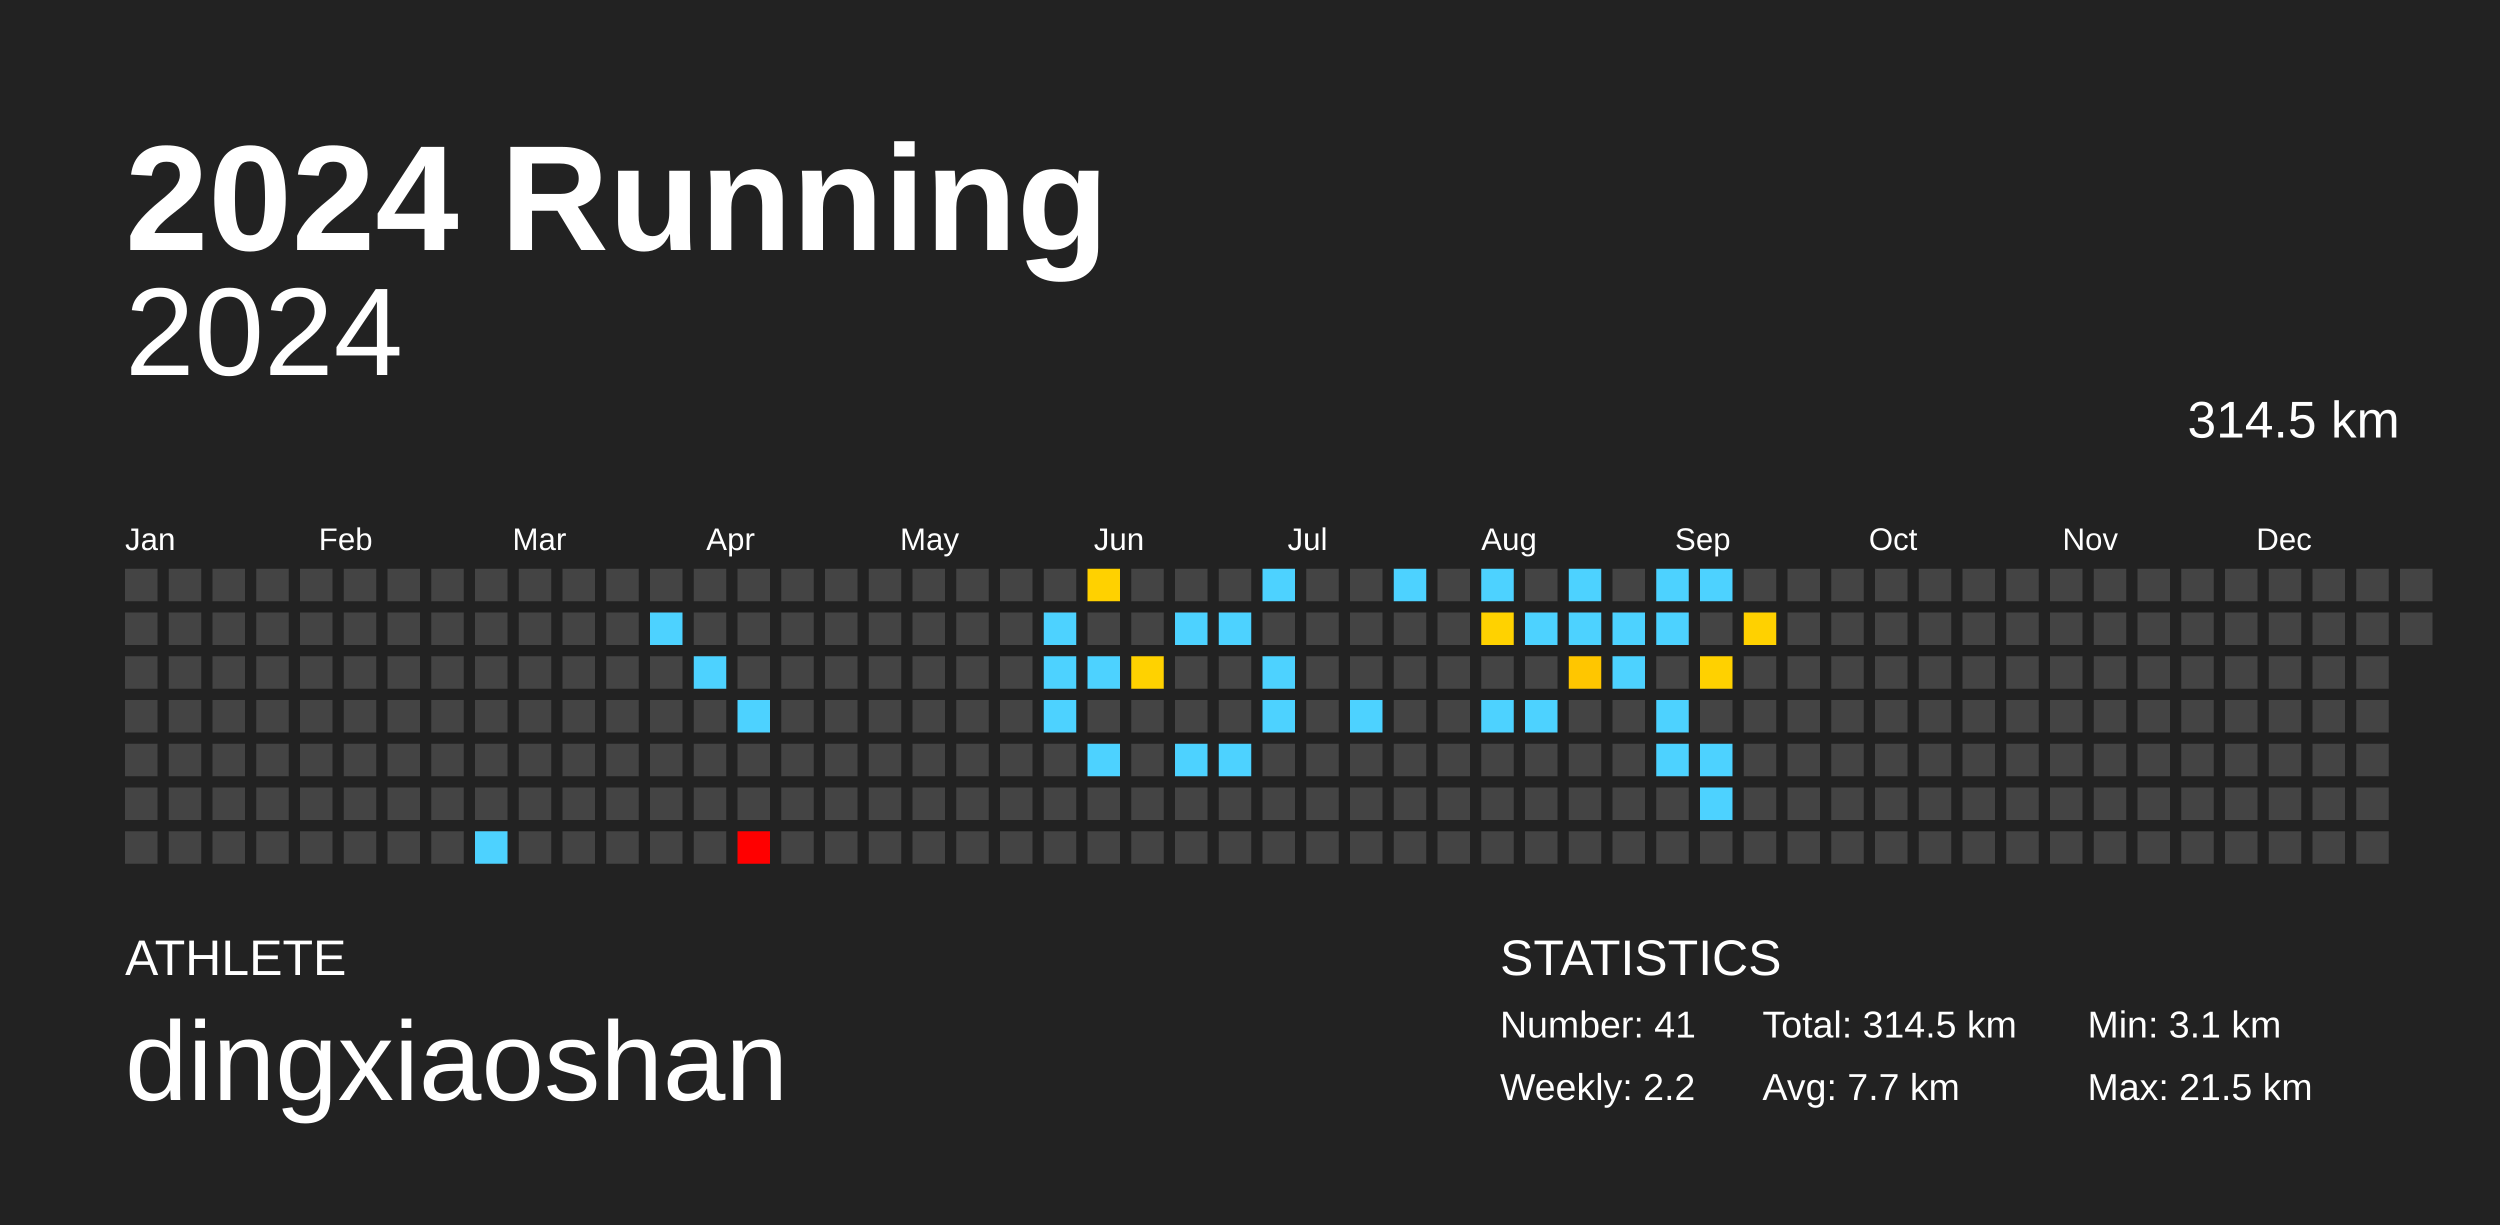
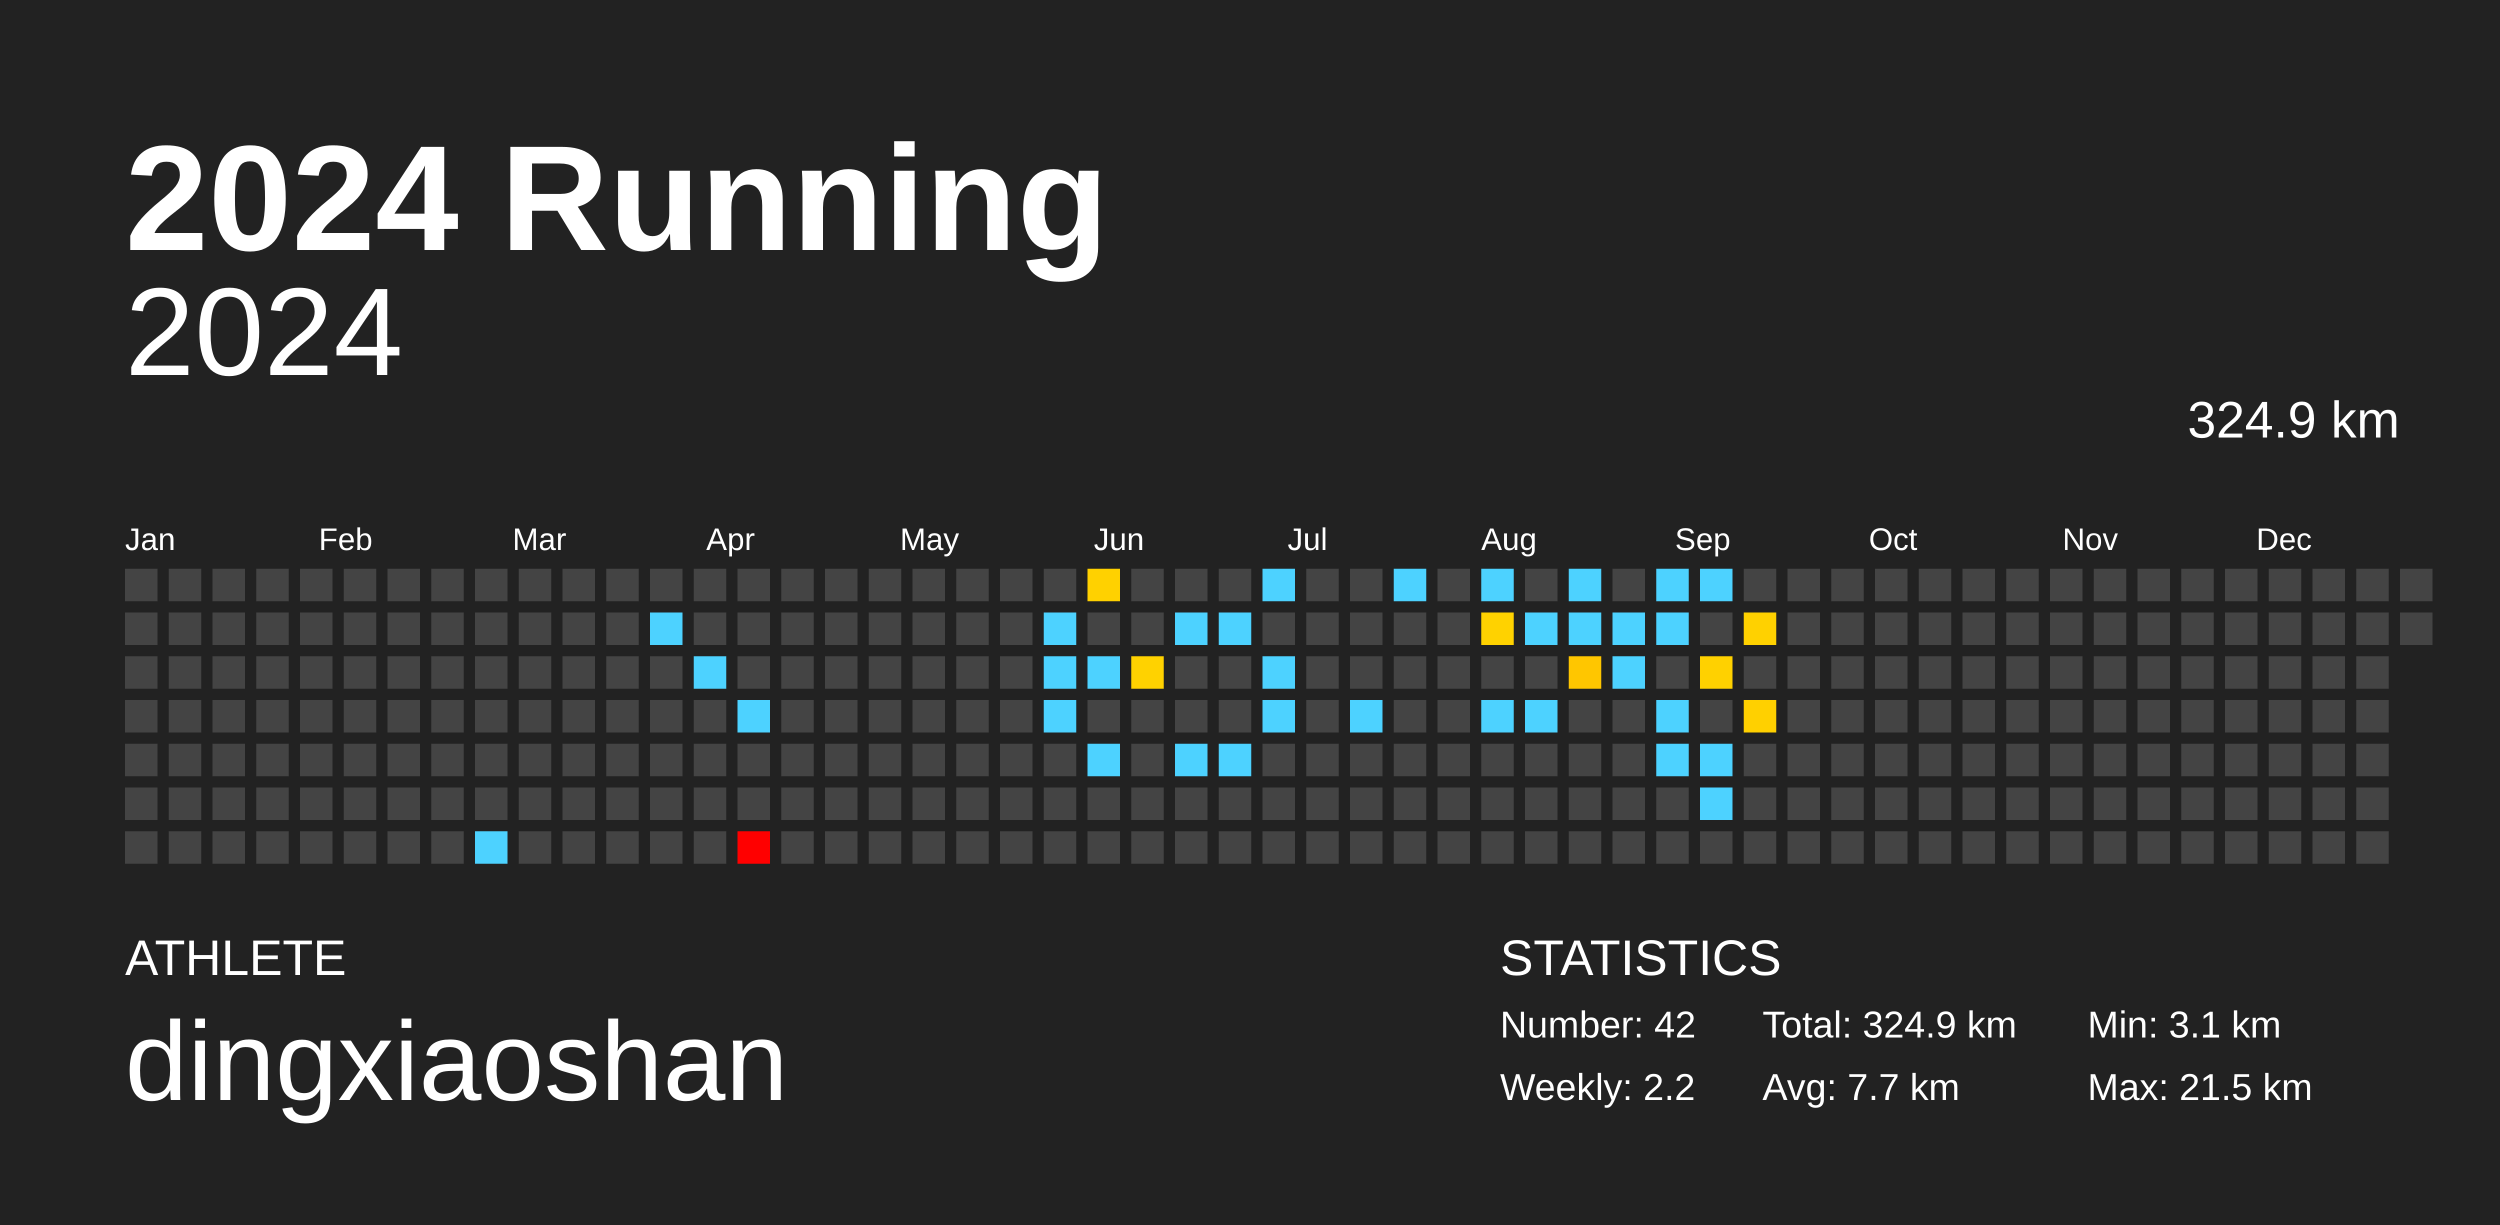
<svg xmlns="http://www.w3.org/2000/svg" baseProfile="full" height="98mm" version="1.1" viewBox="0,0,200,98" width="200mm">
  <defs />
  <rect fill="#222222" height="98" width="200" x="0" y="0" />
  <text fill="#FFFFFF" style="font-size:12px; font-family:Arial; font-weight:bold;" x="10" y="20">2024 Running</text>
  <text fill="#FFFFFF" style="font-size:4px; font-family:Arial" x="10" y="78">ATHLETE</text>
  <text fill="#FFFFFF" style="font-size:9px; font-family:Arial" x="10" y="88">dingxiaoshan</text>
  <text fill="#FFFFFF" style="font-size:4px; font-family:Arial" x="120" y="78">STATISTICS</text>
-   <text fill="#FFFFFF" style="font-size:3px; font-family:Arial" x="120" y="83">Number: 41</text>
+   <text fill="#FFFFFF" style="font-size:3px; font-family:Arial" x="120" y="83">Number: 42</text>
  <text fill="#FFFFFF" style="font-size:3px; font-family:Arial" x="120" y="88">Weekly: 2.2</text>
-   <text fill="#FFFFFF" style="font-size:3px; font-family:Arial" x="141" y="83">Total: 314.5 km</text>
+   <text fill="#FFFFFF" style="font-size:3px; font-family:Arial" x="141" y="83">Total: 324.9 km</text>
  <text fill="#FFFFFF" style="font-size:3px; font-family:Arial" x="141" y="88">Avg: 7.7 km</text>
  <text fill="#FFFFFF" style="font-size:3px; font-family:Arial" x="167" y="83">Min: 3.1 km</text>
  <text fill="#FFFFFF" style="font-size:3px; font-family:Arial" x="167" y="88">Max: 21.5 km</text>
  <text alignment-baseline="hanging" fill="#FFFFFF" style="font-size:10.0px; font-family:Arial;" x="10" y="30">2024</text>
-   <text alignment-baseline="hanging" fill="#FFFFFF" style="font-size:4.125px; font-family:Arial;" x="175" y="35">314.5 km</text>
+   <text alignment-baseline="hanging" fill="#FFFFFF" style="font-size:4.125px; font-family:Arial;" x="175" y="35">324.9 km</text>
  <text fill="#FFFFFF" style="font-size:2.5px; font-family:Arial" x="10.0" y="44">Jan</text>
  <text fill="#FFFFFF" style="font-size:2.5px; font-family:Arial" x="25.5" y="44">Feb</text>
  <text fill="#FFFFFF" style="font-size:2.5px; font-family:Arial" x="41.0" y="44">Mar</text>
  <text fill="#FFFFFF" style="font-size:2.5px; font-family:Arial" x="56.5" y="44">Apr</text>
  <text fill="#FFFFFF" style="font-size:2.5px; font-family:Arial" x="72.0" y="44">May</text>
  <text fill="#FFFFFF" style="font-size:2.5px; font-family:Arial" x="87.5" y="44">Jun</text>
  <text fill="#FFFFFF" style="font-size:2.5px; font-family:Arial" x="103.0" y="44">Jul</text>
  <text fill="#FFFFFF" style="font-size:2.5px; font-family:Arial" x="118.5" y="44">Aug</text>
  <text fill="#FFFFFF" style="font-size:2.5px; font-family:Arial" x="134.0" y="44">Sep</text>
  <text fill="#FFFFFF" style="font-size:2.5px; font-family:Arial" x="149.5" y="44">Oct</text>
  <text fill="#FFFFFF" style="font-size:2.5px; font-family:Arial" x="165.0" y="44">Nov</text>
  <text fill="#FFFFFF" style="font-size:2.5px; font-family:Arial" x="180.5" y="44">Dec</text>
  <rect fill="#444444" height="2.6" width="2.6" x="10.0" y="45.5" />
  <rect fill="#444444" height="2.6" width="2.6" x="10.0" y="49.0" />
  <rect fill="#444444" height="2.6" width="2.6" x="10.0" y="52.5" />
  <rect fill="#444444" height="2.6" width="2.6" x="10.0" y="56.0" />
  <rect fill="#444444" height="2.6" width="2.6" x="10.0" y="59.5" />
  <rect fill="#444444" height="2.6" width="2.6" x="10.0" y="63.0" />
  <rect fill="#444444" height="2.6" width="2.6" x="10.0" y="66.5" />
  <rect fill="#444444" height="2.6" width="2.6" x="13.5" y="45.5" />
  <rect fill="#444444" height="2.6" width="2.6" x="13.5" y="49.0" />
  <rect fill="#444444" height="2.6" width="2.6" x="13.5" y="52.5" />
  <rect fill="#444444" height="2.6" width="2.6" x="13.5" y="56.0" />
  <rect fill="#444444" height="2.6" width="2.6" x="13.5" y="59.5" />
  <rect fill="#444444" height="2.6" width="2.6" x="13.5" y="63.0" />
  <rect fill="#444444" height="2.6" width="2.6" x="13.5" y="66.5" />
  <rect fill="#444444" height="2.6" width="2.6" x="17.0" y="45.5" />
  <rect fill="#444444" height="2.6" width="2.6" x="17.0" y="49.0" />
  <rect fill="#444444" height="2.6" width="2.6" x="17.0" y="52.5" />
  <rect fill="#444444" height="2.6" width="2.6" x="17.0" y="56.0" />
  <rect fill="#444444" height="2.6" width="2.6" x="17.0" y="59.5" />
  <rect fill="#444444" height="2.6" width="2.6" x="17.0" y="63.0" />
  <rect fill="#444444" height="2.6" width="2.6" x="17.0" y="66.5" />
  <rect fill="#444444" height="2.6" width="2.6" x="20.5" y="45.5" />
  <rect fill="#444444" height="2.6" width="2.6" x="20.5" y="49.0" />
  <rect fill="#444444" height="2.6" width="2.6" x="20.5" y="52.5" />
  <rect fill="#444444" height="2.6" width="2.6" x="20.5" y="56.0" />
  <rect fill="#444444" height="2.6" width="2.6" x="20.5" y="59.5" />
  <rect fill="#444444" height="2.6" width="2.6" x="20.5" y="63.0" />
  <rect fill="#444444" height="2.6" width="2.6" x="20.5" y="66.5" />
  <rect fill="#444444" height="2.6" width="2.6" x="24.0" y="45.5" />
  <rect fill="#444444" height="2.6" width="2.6" x="24.0" y="49.0" />
  <rect fill="#444444" height="2.6" width="2.6" x="24.0" y="52.5" />
  <rect fill="#444444" height="2.6" width="2.6" x="24.0" y="56.0" />
  <rect fill="#444444" height="2.6" width="2.6" x="24.0" y="59.5" />
  <rect fill="#444444" height="2.6" width="2.6" x="24.0" y="63.0" />
  <rect fill="#444444" height="2.6" width="2.6" x="24.0" y="66.5" />
  <rect fill="#444444" height="2.6" width="2.6" x="27.5" y="45.5" />
  <rect fill="#444444" height="2.6" width="2.6" x="27.5" y="49.0" />
  <rect fill="#444444" height="2.6" width="2.6" x="27.5" y="52.5" />
  <rect fill="#444444" height="2.6" width="2.6" x="27.5" y="56.0" />
  <rect fill="#444444" height="2.6" width="2.6" x="27.5" y="59.5" />
  <rect fill="#444444" height="2.6" width="2.6" x="27.5" y="63.0" />
  <rect fill="#444444" height="2.6" width="2.6" x="27.5" y="66.5" />
  <rect fill="#444444" height="2.6" width="2.6" x="31.0" y="45.5" />
  <rect fill="#444444" height="2.6" width="2.6" x="31.0" y="49.0" />
  <rect fill="#444444" height="2.6" width="2.6" x="31.0" y="52.5" />
  <rect fill="#444444" height="2.6" width="2.6" x="31.0" y="56.0" />
  <rect fill="#444444" height="2.6" width="2.6" x="31.0" y="59.5" />
  <rect fill="#444444" height="2.6" width="2.6" x="31.0" y="63.0" />
  <rect fill="#444444" height="2.6" width="2.6" x="31.0" y="66.5" />
  <rect fill="#444444" height="2.6" width="2.6" x="34.5" y="45.5" />
  <rect fill="#444444" height="2.6" width="2.6" x="34.5" y="49.0" />
  <rect fill="#444444" height="2.6" width="2.6" x="34.5" y="52.5" />
  <rect fill="#444444" height="2.6" width="2.6" x="34.5" y="56.0" />
  <rect fill="#444444" height="2.6" width="2.6" x="34.5" y="59.5" />
  <rect fill="#444444" height="2.6" width="2.6" x="34.5" y="63.0" />
  <rect fill="#444444" height="2.6" width="2.6" x="34.5" y="66.5" />
  <rect fill="#444444" height="2.6" width="2.6" x="38.0" y="45.5" />
  <rect fill="#444444" height="2.6" width="2.6" x="38.0" y="49.0" />
  <rect fill="#444444" height="2.6" width="2.6" x="38.0" y="52.5" />
  <rect fill="#444444" height="2.6" width="2.6" x="38.0" y="56.0" />
  <rect fill="#444444" height="2.6" width="2.6" x="38.0" y="59.5" />
  <rect fill="#444444" height="2.6" width="2.6" x="38.0" y="63.0" />
  <rect fill="#4dd2ff" height="2.6" width="2.6" x="38.0" y="66.5" />
  <rect fill="#444444" height="2.6" width="2.6" x="41.5" y="45.5" />
  <rect fill="#444444" height="2.6" width="2.6" x="41.5" y="49.0" />
  <rect fill="#444444" height="2.6" width="2.6" x="41.5" y="52.5" />
  <rect fill="#444444" height="2.6" width="2.6" x="41.5" y="56.0" />
  <rect fill="#444444" height="2.6" width="2.6" x="41.5" y="59.5" />
  <rect fill="#444444" height="2.6" width="2.6" x="41.5" y="63.0" />
  <rect fill="#444444" height="2.6" width="2.6" x="41.5" y="66.5" />
  <rect fill="#444444" height="2.6" width="2.6" x="45.0" y="45.5" />
  <rect fill="#444444" height="2.6" width="2.6" x="45.0" y="49.0" />
  <rect fill="#444444" height="2.6" width="2.6" x="45.0" y="52.5" />
  <rect fill="#444444" height="2.6" width="2.6" x="45.0" y="56.0" />
  <rect fill="#444444" height="2.6" width="2.6" x="45.0" y="59.5" />
  <rect fill="#444444" height="2.6" width="2.6" x="45.0" y="63.0" />
  <rect fill="#444444" height="2.6" width="2.6" x="45.0" y="66.5" />
  <rect fill="#444444" height="2.6" width="2.6" x="48.5" y="45.5" />
  <rect fill="#444444" height="2.6" width="2.6" x="48.5" y="49.0" />
  <rect fill="#444444" height="2.6" width="2.6" x="48.5" y="52.5" />
  <rect fill="#444444" height="2.6" width="2.6" x="48.5" y="56.0" />
  <rect fill="#444444" height="2.6" width="2.6" x="48.5" y="59.5" />
  <rect fill="#444444" height="2.6" width="2.6" x="48.5" y="63.0" />
  <rect fill="#444444" height="2.6" width="2.6" x="48.5" y="66.5" />
  <rect fill="#444444" height="2.6" width="2.6" x="52.0" y="45.5" />
  <rect fill="#4dd2ff" height="2.6" width="2.6" x="52.0" y="49.0" />
  <rect fill="#444444" height="2.6" width="2.6" x="52.0" y="52.5" />
  <rect fill="#444444" height="2.6" width="2.6" x="52.0" y="56.0" />
  <rect fill="#444444" height="2.6" width="2.6" x="52.0" y="59.5" />
  <rect fill="#444444" height="2.6" width="2.6" x="52.0" y="63.0" />
  <rect fill="#444444" height="2.6" width="2.6" x="52.0" y="66.5" />
  <rect fill="#444444" height="2.6" width="2.6" x="55.5" y="45.5" />
  <rect fill="#444444" height="2.6" width="2.6" x="55.5" y="49.0" />
  <rect fill="#4dd2ff" height="2.6" width="2.6" x="55.5" y="52.5" />
  <rect fill="#444444" height="2.6" width="2.6" x="55.5" y="56.0" />
  <rect fill="#444444" height="2.6" width="2.6" x="55.5" y="59.5" />
  <rect fill="#444444" height="2.6" width="2.6" x="55.5" y="63.0" />
  <rect fill="#444444" height="2.6" width="2.6" x="55.5" y="66.5" />
  <rect fill="#444444" height="2.6" width="2.6" x="59.0" y="45.5" />
  <rect fill="#444444" height="2.6" width="2.6" x="59.0" y="49.0" />
  <rect fill="#444444" height="2.6" width="2.6" x="59.0" y="52.5" />
  <rect fill="#4dd2ff" height="2.6" width="2.6" x="59.0" y="56.0" />
  <rect fill="#444444" height="2.6" width="2.6" x="59.0" y="59.5" />
  <rect fill="#444444" height="2.6" width="2.6" x="59.0" y="63.0" />
  <rect fill="red" height="2.6" width="2.6" x="59.0" y="66.5" />
  <rect fill="#444444" height="2.6" width="2.6" x="62.5" y="45.5" />
  <rect fill="#444444" height="2.6" width="2.6" x="62.5" y="49.0" />
  <rect fill="#444444" height="2.6" width="2.6" x="62.5" y="52.5" />
  <rect fill="#444444" height="2.6" width="2.6" x="62.5" y="56.0" />
  <rect fill="#444444" height="2.6" width="2.6" x="62.5" y="59.5" />
  <rect fill="#444444" height="2.6" width="2.6" x="62.5" y="63.0" />
  <rect fill="#444444" height="2.6" width="2.6" x="62.5" y="66.5" />
  <rect fill="#444444" height="2.6" width="2.6" x="66.0" y="45.5" />
  <rect fill="#444444" height="2.6" width="2.6" x="66.0" y="49.0" />
  <rect fill="#444444" height="2.6" width="2.6" x="66.0" y="52.5" />
  <rect fill="#444444" height="2.6" width="2.6" x="66.0" y="56.0" />
  <rect fill="#444444" height="2.6" width="2.6" x="66.0" y="59.5" />
  <rect fill="#444444" height="2.6" width="2.6" x="66.0" y="63.0" />
  <rect fill="#444444" height="2.6" width="2.6" x="66.0" y="66.5" />
  <rect fill="#444444" height="2.6" width="2.6" x="69.5" y="45.5" />
  <rect fill="#444444" height="2.6" width="2.6" x="69.5" y="49.0" />
  <rect fill="#444444" height="2.6" width="2.6" x="69.5" y="52.5" />
  <rect fill="#444444" height="2.6" width="2.6" x="69.5" y="56.0" />
  <rect fill="#444444" height="2.6" width="2.6" x="69.5" y="59.5" />
  <rect fill="#444444" height="2.6" width="2.6" x="69.5" y="63.0" />
  <rect fill="#444444" height="2.6" width="2.6" x="69.5" y="66.5" />
  <rect fill="#444444" height="2.6" width="2.6" x="73.0" y="45.5" />
  <rect fill="#444444" height="2.6" width="2.6" x="73.0" y="49.0" />
  <rect fill="#444444" height="2.6" width="2.6" x="73.0" y="52.5" />
  <rect fill="#444444" height="2.6" width="2.6" x="73.0" y="56.0" />
  <rect fill="#444444" height="2.6" width="2.6" x="73.0" y="59.5" />
  <rect fill="#444444" height="2.6" width="2.6" x="73.0" y="63.0" />
  <rect fill="#444444" height="2.6" width="2.6" x="73.0" y="66.5" />
  <rect fill="#444444" height="2.6" width="2.6" x="76.5" y="45.5" />
  <rect fill="#444444" height="2.6" width="2.6" x="76.5" y="49.0" />
  <rect fill="#444444" height="2.6" width="2.6" x="76.5" y="52.5" />
  <rect fill="#444444" height="2.6" width="2.6" x="76.5" y="56.0" />
  <rect fill="#444444" height="2.6" width="2.6" x="76.5" y="59.5" />
  <rect fill="#444444" height="2.6" width="2.6" x="76.5" y="63.0" />
  <rect fill="#444444" height="2.6" width="2.6" x="76.5" y="66.5" />
  <rect fill="#444444" height="2.6" width="2.6" x="80.0" y="45.5" />
  <rect fill="#444444" height="2.6" width="2.6" x="80.0" y="49.0" />
  <rect fill="#444444" height="2.6" width="2.6" x="80.0" y="52.5" />
  <rect fill="#444444" height="2.6" width="2.6" x="80.0" y="56.0" />
  <rect fill="#444444" height="2.6" width="2.6" x="80.0" y="59.5" />
  <rect fill="#444444" height="2.6" width="2.6" x="80.0" y="63.0" />
  <rect fill="#444444" height="2.6" width="2.6" x="80.0" y="66.5" />
  <rect fill="#444444" height="2.6" width="2.6" x="83.5" y="45.5" />
  <rect fill="#4dd2ff" height="2.6" width="2.6" x="83.5" y="49.0" />
  <rect fill="#4dd2ff" height="2.6" width="2.6" x="83.5" y="52.5" />
  <rect fill="#4dd2ff" height="2.6" width="2.6" x="83.5" y="56.0" />
  <rect fill="#444444" height="2.6" width="2.6" x="83.5" y="59.5" />
  <rect fill="#444444" height="2.6" width="2.6" x="83.5" y="63.0" />
  <rect fill="#444444" height="2.6" width="2.6" x="83.5" y="66.5" />
  <rect fill="#ffd100" height="2.6" width="2.6" x="87.0" y="45.5" />
  <rect fill="#444444" height="2.6" width="2.6" x="87.0" y="49.0" />
  <rect fill="#4dd2ff" height="2.6" width="2.6" x="87.0" y="52.5" />
  <rect fill="#444444" height="2.6" width="2.6" x="87.0" y="56.0" />
  <rect fill="#4dd2ff" height="2.6" width="2.6" x="87.0" y="59.5" />
  <rect fill="#444444" height="2.6" width="2.6" x="87.0" y="63.0" />
  <rect fill="#444444" height="2.6" width="2.6" x="87.0" y="66.5" />
  <rect fill="#444444" height="2.6" width="2.6" x="90.5" y="45.5" />
  <rect fill="#444444" height="2.6" width="2.6" x="90.5" y="49.0" />
  <rect fill="#ffd200" height="2.6" width="2.6" x="90.5" y="52.5" />
  <rect fill="#444444" height="2.6" width="2.6" x="90.5" y="56.0" />
  <rect fill="#444444" height="2.6" width="2.6" x="90.5" y="59.5" />
  <rect fill="#444444" height="2.6" width="2.6" x="90.5" y="63.0" />
  <rect fill="#444444" height="2.6" width="2.6" x="90.5" y="66.5" />
  <rect fill="#444444" height="2.6" width="2.6" x="94.0" y="45.5" />
  <rect fill="#4dd2ff" height="2.6" width="2.6" x="94.0" y="49.0" />
  <rect fill="#444444" height="2.6" width="2.6" x="94.0" y="52.5" />
  <rect fill="#444444" height="2.6" width="2.6" x="94.0" y="56.0" />
  <rect fill="#4dd2ff" height="2.6" width="2.6" x="94.0" y="59.5" />
  <rect fill="#444444" height="2.6" width="2.6" x="94.0" y="63.0" />
  <rect fill="#444444" height="2.6" width="2.6" x="94.0" y="66.5" />
  <rect fill="#444444" height="2.6" width="2.6" x="97.5" y="45.5" />
  <rect fill="#4dd2ff" height="2.6" width="2.6" x="97.5" y="49.0" />
  <rect fill="#444444" height="2.6" width="2.6" x="97.5" y="52.5" />
  <rect fill="#444444" height="2.6" width="2.6" x="97.5" y="56.0" />
  <rect fill="#4dd2ff" height="2.6" width="2.6" x="97.5" y="59.5" />
  <rect fill="#444444" height="2.6" width="2.6" x="97.5" y="63.0" />
  <rect fill="#444444" height="2.6" width="2.6" x="97.5" y="66.5" />
  <rect fill="#4dd2ff" height="2.6" width="2.6" x="101.0" y="45.5" />
  <rect fill="#444444" height="2.6" width="2.6" x="101.0" y="49.0" />
  <rect fill="#4dd2ff" height="2.6" width="2.6" x="101.0" y="52.5" />
  <rect fill="#4dd2ff" height="2.6" width="2.6" x="101.0" y="56.0" />
  <rect fill="#444444" height="2.6" width="2.6" x="101.0" y="59.5" />
  <rect fill="#444444" height="2.6" width="2.6" x="101.0" y="63.0" />
  <rect fill="#444444" height="2.6" width="2.6" x="101.0" y="66.5" />
  <rect fill="#444444" height="2.6" width="2.6" x="104.5" y="45.5" />
  <rect fill="#444444" height="2.6" width="2.6" x="104.5" y="49.0" />
  <rect fill="#444444" height="2.6" width="2.6" x="104.5" y="52.5" />
  <rect fill="#444444" height="2.6" width="2.6" x="104.5" y="56.0" />
  <rect fill="#444444" height="2.6" width="2.6" x="104.5" y="59.5" />
  <rect fill="#444444" height="2.6" width="2.6" x="104.5" y="63.0" />
  <rect fill="#444444" height="2.6" width="2.6" x="104.5" y="66.5" />
  <rect fill="#444444" height="2.6" width="2.6" x="108.0" y="45.5" />
  <rect fill="#444444" height="2.6" width="2.6" x="108.0" y="49.0" />
  <rect fill="#444444" height="2.6" width="2.6" x="108.0" y="52.5" />
  <rect fill="#4dd2ff" height="2.6" width="2.6" x="108.0" y="56.0" />
  <rect fill="#444444" height="2.6" width="2.6" x="108.0" y="59.5" />
  <rect fill="#444444" height="2.6" width="2.6" x="108.0" y="63.0" />
  <rect fill="#444444" height="2.6" width="2.6" x="108.0" y="66.5" />
  <rect fill="#4dd2ff" height="2.6" width="2.6" x="111.5" y="45.5" />
  <rect fill="#444444" height="2.6" width="2.6" x="111.5" y="49.0" />
  <rect fill="#444444" height="2.6" width="2.6" x="111.5" y="52.5" />
  <rect fill="#444444" height="2.6" width="2.6" x="111.5" y="56.0" />
  <rect fill="#444444" height="2.6" width="2.6" x="111.5" y="59.5" />
  <rect fill="#444444" height="2.6" width="2.6" x="111.5" y="63.0" />
  <rect fill="#444444" height="2.6" width="2.6" x="111.5" y="66.5" />
  <rect fill="#444444" height="2.6" width="2.6" x="115.0" y="45.5" />
  <rect fill="#444444" height="2.6" width="2.6" x="115.0" y="49.0" />
  <rect fill="#444444" height="2.6" width="2.6" x="115.0" y="52.5" />
  <rect fill="#444444" height="2.6" width="2.6" x="115.0" y="56.0" />
  <rect fill="#444444" height="2.6" width="2.6" x="115.0" y="59.5" />
  <rect fill="#444444" height="2.6" width="2.6" x="115.0" y="63.0" />
  <rect fill="#444444" height="2.6" width="2.6" x="115.0" y="66.5" />
  <rect fill="#4dd2ff" height="2.6" width="2.6" x="118.5" y="45.5" />
  <rect fill="#ffd200" height="2.6" width="2.6" x="118.5" y="49.0" />
  <rect fill="#444444" height="2.6" width="2.6" x="118.5" y="52.5" />
  <rect fill="#4dd2ff" height="2.6" width="2.6" x="118.5" y="56.0" />
  <rect fill="#444444" height="2.6" width="2.6" x="118.5" y="59.5" />
  <rect fill="#444444" height="2.6" width="2.6" x="118.5" y="63.0" />
  <rect fill="#444444" height="2.6" width="2.6" x="118.5" y="66.5" />
  <rect fill="#444444" height="2.6" width="2.6" x="122.0" y="45.5" />
  <rect fill="#4dd2ff" height="2.6" width="2.6" x="122.0" y="49.0" />
  <rect fill="#444444" height="2.6" width="2.6" x="122.0" y="52.5" />
  <rect fill="#4dd2ff" height="2.6" width="2.6" x="122.0" y="56.0" />
  <rect fill="#444444" height="2.6" width="2.6" x="122.0" y="59.5" />
  <rect fill="#444444" height="2.6" width="2.6" x="122.0" y="63.0" />
  <rect fill="#444444" height="2.6" width="2.6" x="122.0" y="66.5" />
  <rect fill="#4dd2ff" height="2.6" width="2.6" x="125.5" y="45.5" />
  <rect fill="#4dd2ff" height="2.6" width="2.6" x="125.5" y="49.0" />
  <rect fill="#ffc600" height="2.6" width="2.6" x="125.5" y="52.5" />
  <rect fill="#444444" height="2.6" width="2.6" x="125.5" y="56.0" />
  <rect fill="#444444" height="2.6" width="2.6" x="125.5" y="59.5" />
  <rect fill="#444444" height="2.6" width="2.6" x="125.5" y="63.0" />
  <rect fill="#444444" height="2.6" width="2.6" x="125.5" y="66.5" />
  <rect fill="#444444" height="2.6" width="2.6" x="129.0" y="45.5" />
  <rect fill="#4dd2ff" height="2.6" width="2.6" x="129.0" y="49.0" />
  <rect fill="#4dd2ff" height="2.6" width="2.6" x="129.0" y="52.5" />
  <rect fill="#444444" height="2.6" width="2.6" x="129.0" y="56.0" />
  <rect fill="#444444" height="2.6" width="2.6" x="129.0" y="59.5" />
  <rect fill="#444444" height="2.6" width="2.6" x="129.0" y="63.0" />
  <rect fill="#444444" height="2.6" width="2.6" x="129.0" y="66.5" />
  <rect fill="#4dd2ff" height="2.6" width="2.6" x="132.5" y="45.5" />
  <rect fill="#4dd2ff" height="2.6" width="2.6" x="132.5" y="49.0" />
  <rect fill="#444444" height="2.6" width="2.6" x="132.5" y="52.5" />
  <rect fill="#4dd2ff" height="2.6" width="2.6" x="132.5" y="56.0" />
  <rect fill="#4dd2ff" height="2.6" width="2.6" x="132.5" y="59.5" />
  <rect fill="#444444" height="2.6" width="2.6" x="132.5" y="63.0" />
  <rect fill="#444444" height="2.6" width="2.6" x="132.5" y="66.5" />
  <rect fill="#4dd2ff" height="2.6" width="2.6" x="136.0" y="45.5" />
  <rect fill="#444444" height="2.6" width="2.6" x="136.0" y="49.0" />
  <rect fill="#ffd100" height="2.6" width="2.6" x="136.0" y="52.5" />
  <rect fill="#444444" height="2.6" width="2.6" x="136.0" y="56.0" />
  <rect fill="#4dd2ff" height="2.6" width="2.6" x="136.0" y="59.5" />
  <rect fill="#4dd2ff" height="2.6" width="2.6" x="136.0" y="63.0" />
  <rect fill="#444444" height="2.6" width="2.6" x="136.0" y="66.5" />
  <rect fill="#444444" height="2.6" width="2.6" x="139.5" y="45.5" />
  <rect fill="#ffd100" height="2.6" width="2.6" x="139.5" y="49.0" />
  <rect fill="#444444" height="2.6" width="2.6" x="139.5" y="52.5" />
-   <rect fill="#444444" height="2.6" width="2.6" x="139.5" y="56.0" />
+   <rect fill="#ffd000" height="2.6" width="2.6" x="139.5" y="56.0" />
  <rect fill="#444444" height="2.6" width="2.6" x="139.5" y="59.5" />
  <rect fill="#444444" height="2.6" width="2.6" x="139.5" y="63.0" />
  <rect fill="#444444" height="2.6" width="2.6" x="139.5" y="66.5" />
  <rect fill="#444444" height="2.6" width="2.6" x="143.0" y="45.5" />
  <rect fill="#444444" height="2.6" width="2.6" x="143.0" y="49.0" />
  <rect fill="#444444" height="2.6" width="2.6" x="143.0" y="52.5" />
  <rect fill="#444444" height="2.6" width="2.6" x="143.0" y="56.0" />
  <rect fill="#444444" height="2.6" width="2.6" x="143.0" y="59.5" />
  <rect fill="#444444" height="2.6" width="2.6" x="143.0" y="63.0" />
  <rect fill="#444444" height="2.6" width="2.6" x="143.0" y="66.5" />
  <rect fill="#444444" height="2.6" width="2.6" x="146.5" y="45.5" />
  <rect fill="#444444" height="2.6" width="2.6" x="146.5" y="49.0" />
  <rect fill="#444444" height="2.6" width="2.6" x="146.5" y="52.5" />
  <rect fill="#444444" height="2.6" width="2.6" x="146.5" y="56.0" />
  <rect fill="#444444" height="2.6" width="2.6" x="146.5" y="59.5" />
  <rect fill="#444444" height="2.6" width="2.6" x="146.5" y="63.0" />
  <rect fill="#444444" height="2.6" width="2.6" x="146.5" y="66.5" />
  <rect fill="#444444" height="2.6" width="2.6" x="150.0" y="45.5" />
  <rect fill="#444444" height="2.6" width="2.6" x="150.0" y="49.0" />
  <rect fill="#444444" height="2.6" width="2.6" x="150.0" y="52.5" />
  <rect fill="#444444" height="2.6" width="2.6" x="150.0" y="56.0" />
  <rect fill="#444444" height="2.6" width="2.6" x="150.0" y="59.5" />
  <rect fill="#444444" height="2.6" width="2.6" x="150.0" y="63.0" />
  <rect fill="#444444" height="2.6" width="2.6" x="150.0" y="66.5" />
  <rect fill="#444444" height="2.6" width="2.6" x="153.5" y="45.5" />
  <rect fill="#444444" height="2.6" width="2.6" x="153.5" y="49.0" />
  <rect fill="#444444" height="2.6" width="2.6" x="153.5" y="52.5" />
  <rect fill="#444444" height="2.6" width="2.6" x="153.5" y="56.0" />
  <rect fill="#444444" height="2.6" width="2.6" x="153.5" y="59.5" />
  <rect fill="#444444" height="2.6" width="2.6" x="153.5" y="63.0" />
  <rect fill="#444444" height="2.6" width="2.6" x="153.5" y="66.5" />
  <rect fill="#444444" height="2.6" width="2.6" x="157.0" y="45.5" />
  <rect fill="#444444" height="2.6" width="2.6" x="157.0" y="49.0" />
  <rect fill="#444444" height="2.6" width="2.6" x="157.0" y="52.5" />
  <rect fill="#444444" height="2.6" width="2.6" x="157.0" y="56.0" />
  <rect fill="#444444" height="2.6" width="2.6" x="157.0" y="59.5" />
  <rect fill="#444444" height="2.6" width="2.6" x="157.0" y="63.0" />
  <rect fill="#444444" height="2.6" width="2.6" x="157.0" y="66.5" />
  <rect fill="#444444" height="2.6" width="2.6" x="160.5" y="45.5" />
  <rect fill="#444444" height="2.6" width="2.6" x="160.5" y="49.0" />
  <rect fill="#444444" height="2.6" width="2.6" x="160.5" y="52.5" />
  <rect fill="#444444" height="2.6" width="2.6" x="160.5" y="56.0" />
  <rect fill="#444444" height="2.6" width="2.6" x="160.5" y="59.5" />
  <rect fill="#444444" height="2.6" width="2.6" x="160.5" y="63.0" />
  <rect fill="#444444" height="2.6" width="2.6" x="160.5" y="66.5" />
  <rect fill="#444444" height="2.6" width="2.6" x="164.0" y="45.5" />
  <rect fill="#444444" height="2.6" width="2.6" x="164.0" y="49.0" />
  <rect fill="#444444" height="2.6" width="2.6" x="164.0" y="52.5" />
  <rect fill="#444444" height="2.6" width="2.6" x="164.0" y="56.0" />
  <rect fill="#444444" height="2.6" width="2.6" x="164.0" y="59.5" />
  <rect fill="#444444" height="2.6" width="2.6" x="164.0" y="63.0" />
  <rect fill="#444444" height="2.6" width="2.6" x="164.0" y="66.5" />
  <rect fill="#444444" height="2.6" width="2.6" x="167.5" y="45.5" />
  <rect fill="#444444" height="2.6" width="2.6" x="167.5" y="49.0" />
  <rect fill="#444444" height="2.6" width="2.6" x="167.5" y="52.5" />
  <rect fill="#444444" height="2.6" width="2.6" x="167.5" y="56.0" />
  <rect fill="#444444" height="2.6" width="2.6" x="167.5" y="59.5" />
  <rect fill="#444444" height="2.6" width="2.6" x="167.5" y="63.0" />
  <rect fill="#444444" height="2.6" width="2.6" x="167.5" y="66.5" />
  <rect fill="#444444" height="2.6" width="2.6" x="171.0" y="45.5" />
  <rect fill="#444444" height="2.6" width="2.6" x="171.0" y="49.0" />
  <rect fill="#444444" height="2.6" width="2.6" x="171.0" y="52.5" />
  <rect fill="#444444" height="2.6" width="2.6" x="171.0" y="56.0" />
  <rect fill="#444444" height="2.6" width="2.6" x="171.0" y="59.5" />
  <rect fill="#444444" height="2.6" width="2.6" x="171.0" y="63.0" />
  <rect fill="#444444" height="2.6" width="2.6" x="171.0" y="66.5" />
  <rect fill="#444444" height="2.6" width="2.6" x="174.5" y="45.5" />
  <rect fill="#444444" height="2.6" width="2.6" x="174.5" y="49.0" />
  <rect fill="#444444" height="2.6" width="2.6" x="174.5" y="52.5" />
  <rect fill="#444444" height="2.6" width="2.6" x="174.5" y="56.0" />
  <rect fill="#444444" height="2.6" width="2.6" x="174.5" y="59.5" />
  <rect fill="#444444" height="2.6" width="2.6" x="174.5" y="63.0" />
  <rect fill="#444444" height="2.6" width="2.6" x="174.5" y="66.5" />
  <rect fill="#444444" height="2.6" width="2.6" x="178.0" y="45.5" />
  <rect fill="#444444" height="2.6" width="2.6" x="178.0" y="49.0" />
  <rect fill="#444444" height="2.6" width="2.6" x="178.0" y="52.5" />
  <rect fill="#444444" height="2.6" width="2.6" x="178.0" y="56.0" />
  <rect fill="#444444" height="2.6" width="2.6" x="178.0" y="59.5" />
  <rect fill="#444444" height="2.6" width="2.6" x="178.0" y="63.0" />
  <rect fill="#444444" height="2.6" width="2.6" x="178.0" y="66.5" />
  <rect fill="#444444" height="2.6" width="2.6" x="181.5" y="45.5" />
  <rect fill="#444444" height="2.6" width="2.6" x="181.5" y="49.0" />
  <rect fill="#444444" height="2.6" width="2.6" x="181.5" y="52.5" />
  <rect fill="#444444" height="2.6" width="2.6" x="181.5" y="56.0" />
  <rect fill="#444444" height="2.6" width="2.6" x="181.5" y="59.5" />
  <rect fill="#444444" height="2.6" width="2.6" x="181.5" y="63.0" />
  <rect fill="#444444" height="2.6" width="2.6" x="181.5" y="66.5" />
  <rect fill="#444444" height="2.6" width="2.6" x="185.0" y="45.5" />
  <rect fill="#444444" height="2.6" width="2.6" x="185.0" y="49.0" />
  <rect fill="#444444" height="2.6" width="2.6" x="185.0" y="52.5" />
  <rect fill="#444444" height="2.6" width="2.6" x="185.0" y="56.0" />
  <rect fill="#444444" height="2.6" width="2.6" x="185.0" y="59.5" />
  <rect fill="#444444" height="2.6" width="2.6" x="185.0" y="63.0" />
  <rect fill="#444444" height="2.6" width="2.6" x="185.0" y="66.5" />
  <rect fill="#444444" height="2.6" width="2.6" x="188.5" y="45.5" />
  <rect fill="#444444" height="2.6" width="2.6" x="188.5" y="49.0" />
  <rect fill="#444444" height="2.6" width="2.6" x="188.5" y="52.5" />
  <rect fill="#444444" height="2.6" width="2.6" x="188.5" y="56.0" />
  <rect fill="#444444" height="2.6" width="2.6" x="188.5" y="59.5" />
  <rect fill="#444444" height="2.6" width="2.6" x="188.5" y="63.0" />
  <rect fill="#444444" height="2.6" width="2.6" x="188.5" y="66.5" />
  <rect fill="#444444" height="2.6" width="2.6" x="192.0" y="45.5" />
  <rect fill="#444444" height="2.6" width="2.6" x="192.0" y="49.0" />
</svg>
